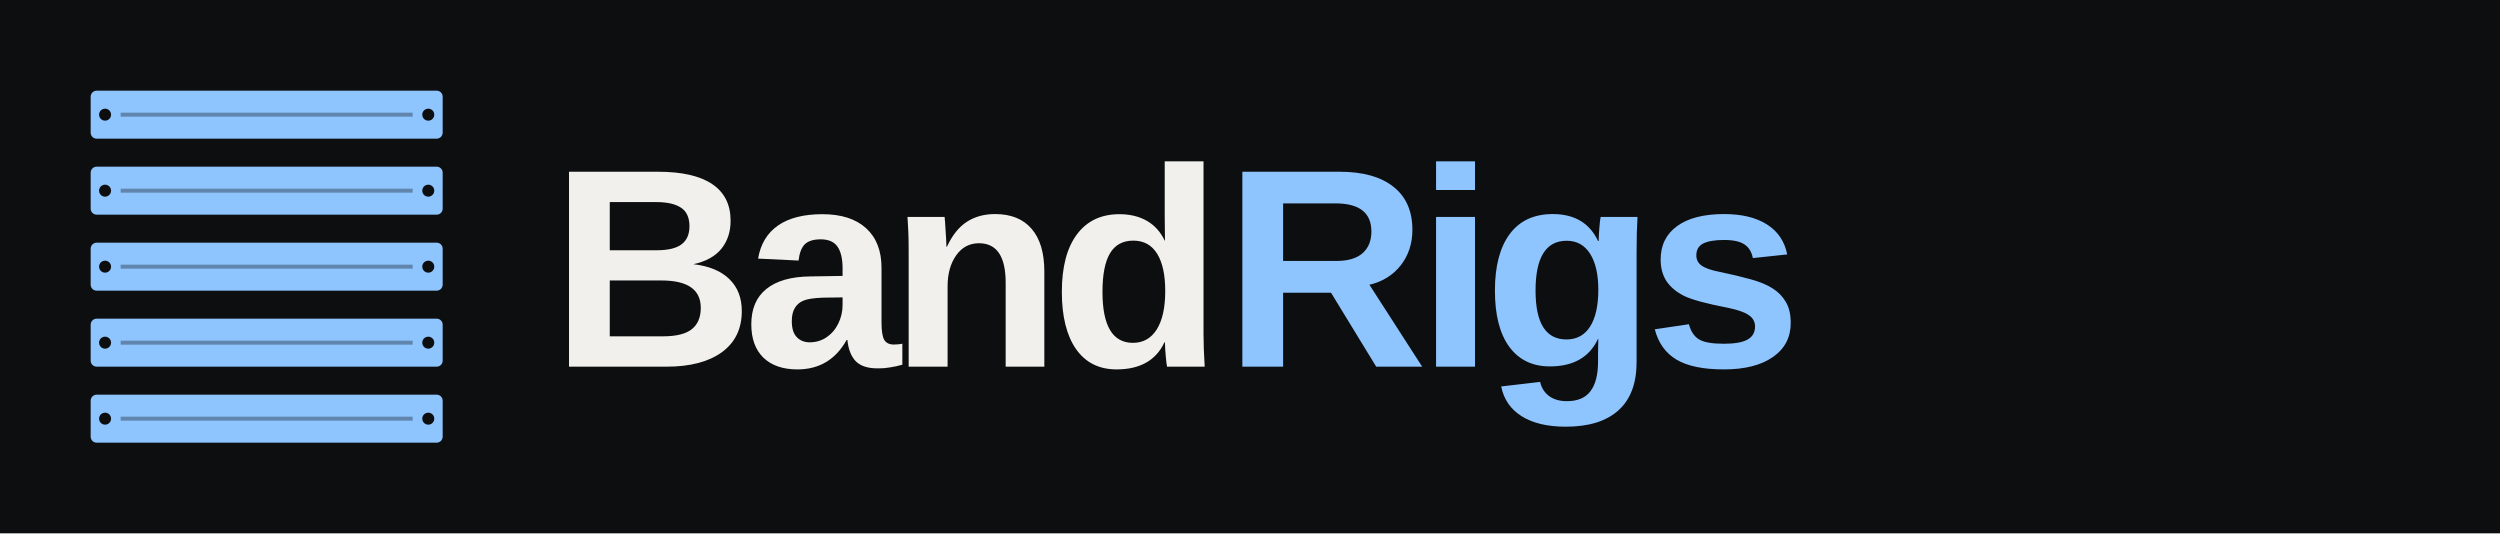
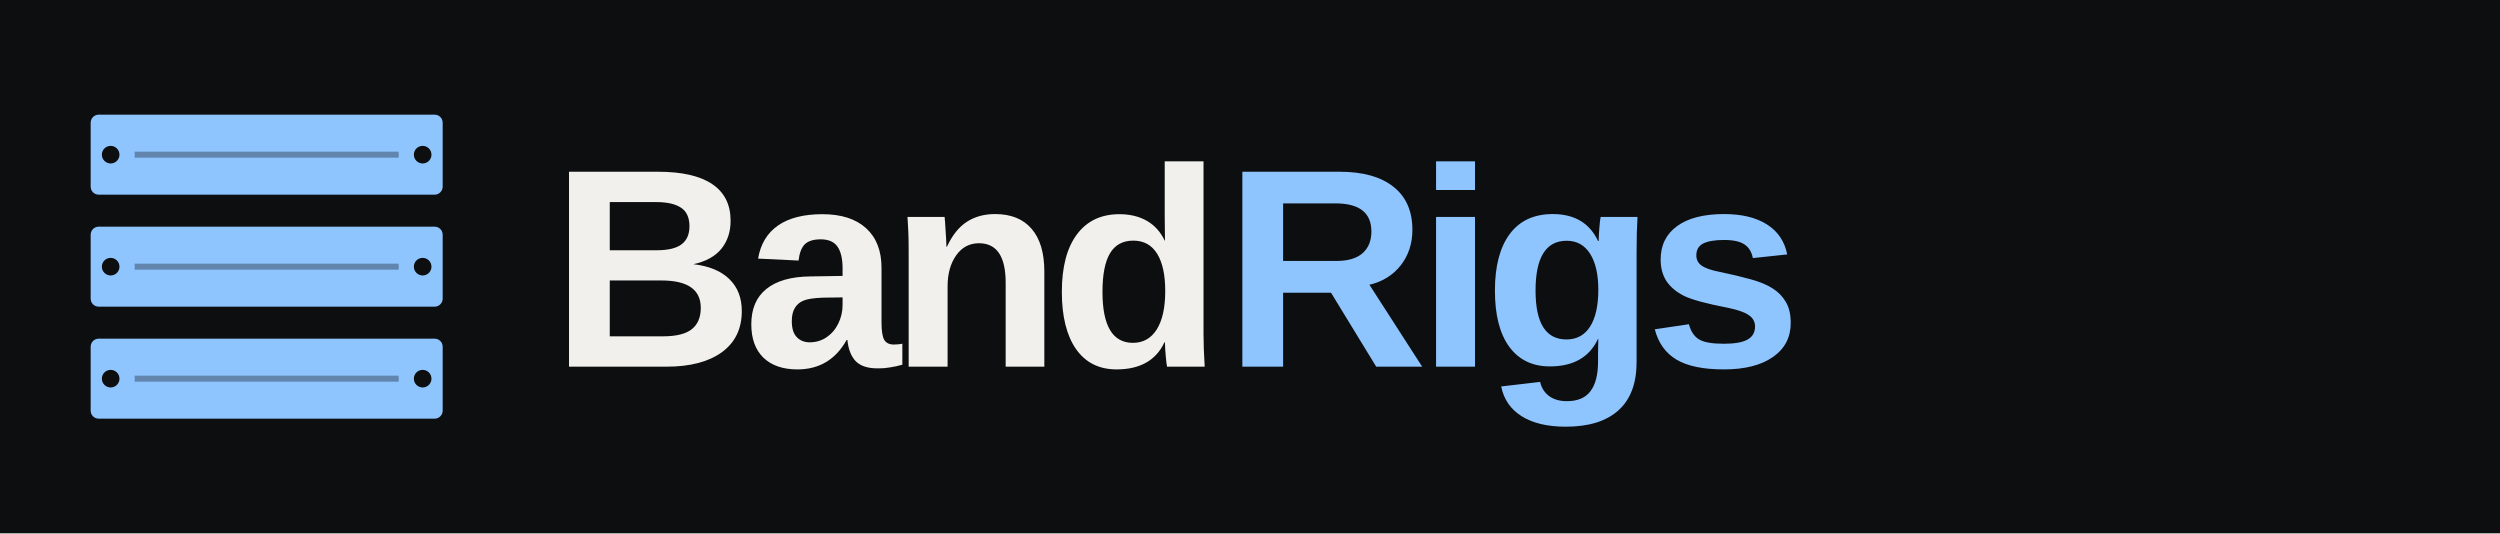
<svg xmlns="http://www.w3.org/2000/svg" viewBox="0 0 300 64">
  <rect width="300" height="64" fill="#0d0e10" />
  <svg x="8" y="8" width="48" height="48" viewBox="0 0 100 100">
    <g fill="#8ec5ff">
-       <rect x="6" y="6" width="88" height="12" rx="1.5" />
+       <rect x="6" y="12" width="88" height="20" rx="2" />
      <g fill="#0d0e10">
-         <circle cx="9.6" cy="12" r="1.5" />
-         <circle cx="90.4" cy="12" r="1.5" />
-         <rect x="13.5" y="11.5" width="73" height="1" opacity=".35" />
+         <circle cx="11" cy="22" r="2.2" />
+         <circle cx="89" cy="22" r="2.2" />
+         <rect x="17" y="21.25" width="66" height="1.5" opacity=".35" />
      </g>
-       <rect x="6" y="25" width="88" height="12" rx="1.5" />
+       <rect x="6" y="40" width="88" height="20" rx="2" />
      <g fill="#0d0e10">
-         <circle cx="9.6" cy="31" r="1.5" />
-         <circle cx="90.4" cy="31" r="1.5" />
-         <rect x="13.5" y="30.5" width="73" height="1" opacity=".35" />
+         <circle cx="11" cy="50" r="2.2" />
+         <circle cx="89" cy="50" r="2.2" />
+         <rect x="17" y="49.25" width="66" height="1.5" opacity=".35" />
      </g>
-       <rect x="6" y="44" width="88" height="12" rx="1.5" />
+       <rect x="6" y="68" width="88" height="20" rx="2" />
      <g fill="#0d0e10">
-         <circle cx="9.6" cy="50" r="1.5" />
-         <circle cx="90.4" cy="50" r="1.5" />
-         <rect x="13.5" y="49.5" width="73" height="1" opacity=".35" />
-       </g>
-       <rect x="6" y="63" width="88" height="12" rx="1.5" />
-       <g fill="#0d0e10">
-         <circle cx="9.6" cy="69" r="1.5" />
-         <circle cx="90.4" cy="69" r="1.5" />
-         <rect x="13.5" y="68.5" width="73" height="1" opacity=".35" />
-       </g>
-       <rect x="6" y="82" width="88" height="12" rx="1.5" />
-       <g fill="#0d0e10">
-         <circle cx="9.6" cy="88" r="1.5" />
-         <circle cx="90.4" cy="88" r="1.5" />
-         <rect x="13.5" y="87.5" width="73" height="1" opacity=".35" />
+         <circle cx="11" cy="78" r="2.2" />
+         <circle cx="89" cy="78" r="2.2" />
+         <rect x="17" y="77.25" width="66" height="1.5" opacity=".35" />
      </g>
    </g>
  </svg>
  <text x="66" y="44" font-family="Arial, sans-serif" font-weight="700" font-size="34" letter-spacing="-1.4" fill="#f1f0ec">Band<tspan fill="#8ec5ff">Rigs</tspan>
  </text>
</svg>
